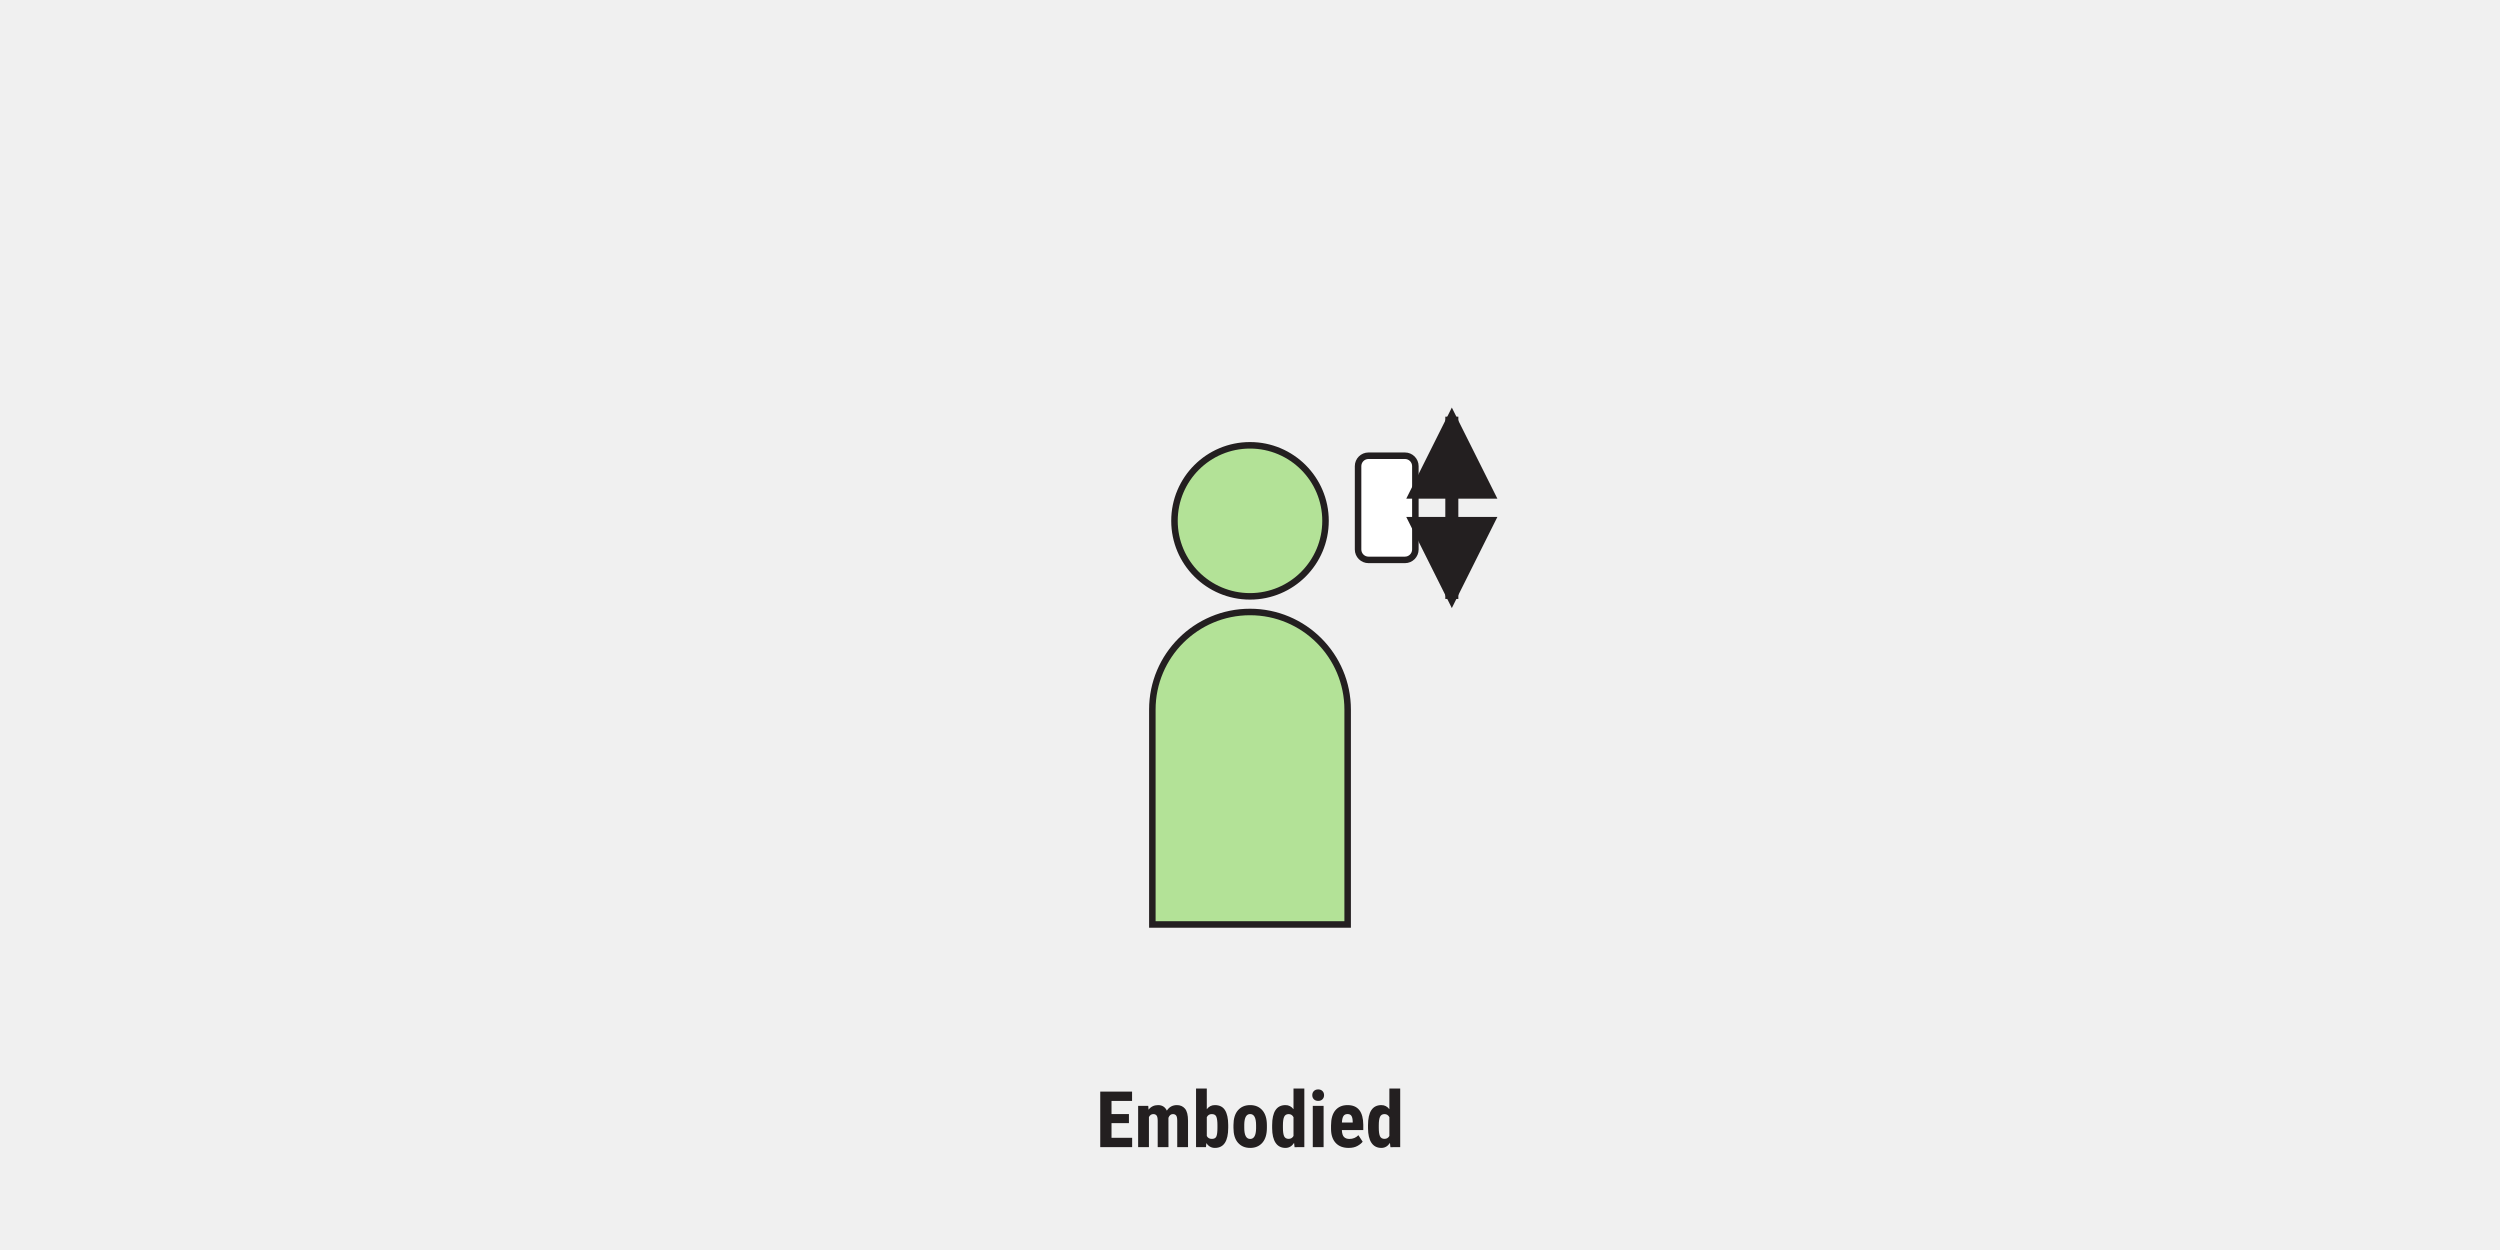
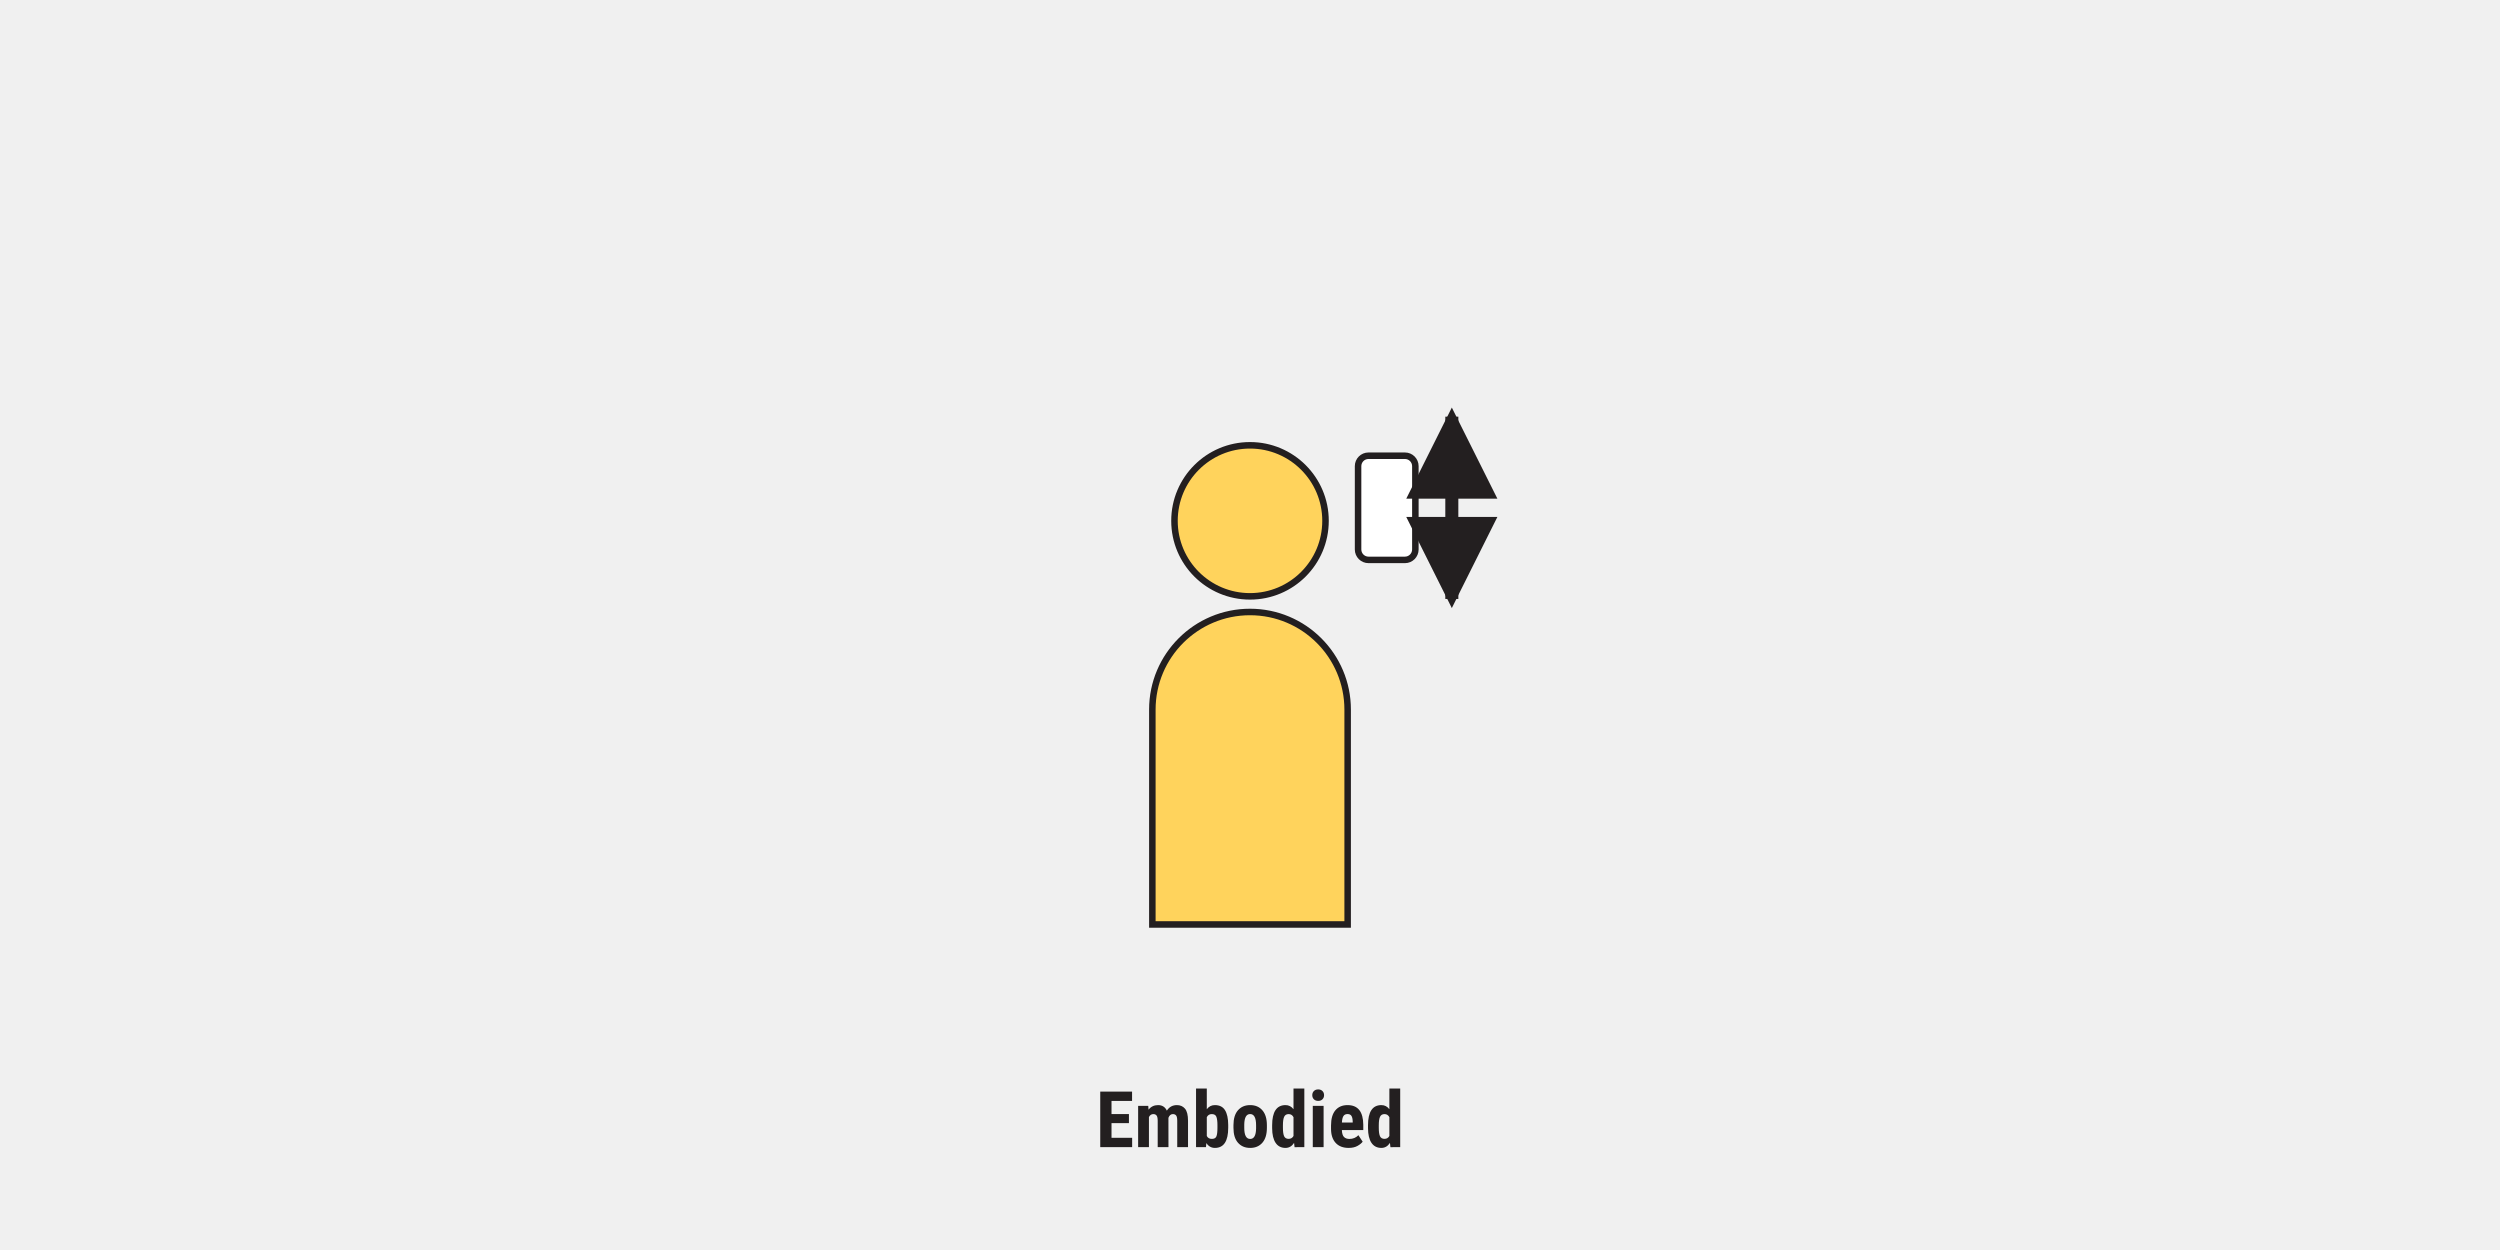
<svg xmlns="http://www.w3.org/2000/svg" viewBox="0 0 1920 960" width="1920" height="960">
  <defs>
    <marker id="a" viewBox="0 0 10 10" refX="9" refY="5" markerWidth="7" markerHeight="7" orient="auto-start-reverse">
      <path d="M0 0 L10 5 L0 10 z" fill="#231f20" />
    </marker>
  </defs>
-   <circle cx="960" cy="400" r="58" fill="#b3e297" stroke="#231f20" stroke-width="5" />
-   <path d="M885 710 L885 545 A75 75 0 0 1 1035 545 L1035 710 Z" fill="#b3e297" stroke="#231f20" stroke-width="5" />
+   <circle cx="960" cy="400" r="58" fill="#ffd35c" stroke="#231f20" stroke-width="5" />
+   <path d="M885 710 L885 545 A75 75 0 0 1 1035 545 L1035 710 Z" fill="#ffd35c" stroke="#231f20" stroke-width="5" />
  <rect x="1043" y="350" width="44" height="80" rx="8" fill="#ffffff" stroke="#231f20" stroke-width="5" />
  <line x1="1115" y1="320" x2="1115" y2="460" stroke="#231f20" stroke-width="10" marker-start="url(#a)" marker-end="url(#a)" />
  <text x="960" y="881" text-anchor="middle" font-size="60" fill="#231f20" style="font-family:'Roboto Condensed',Arial,sans-serif;font-weight:700">Embodied</text>
</svg>
